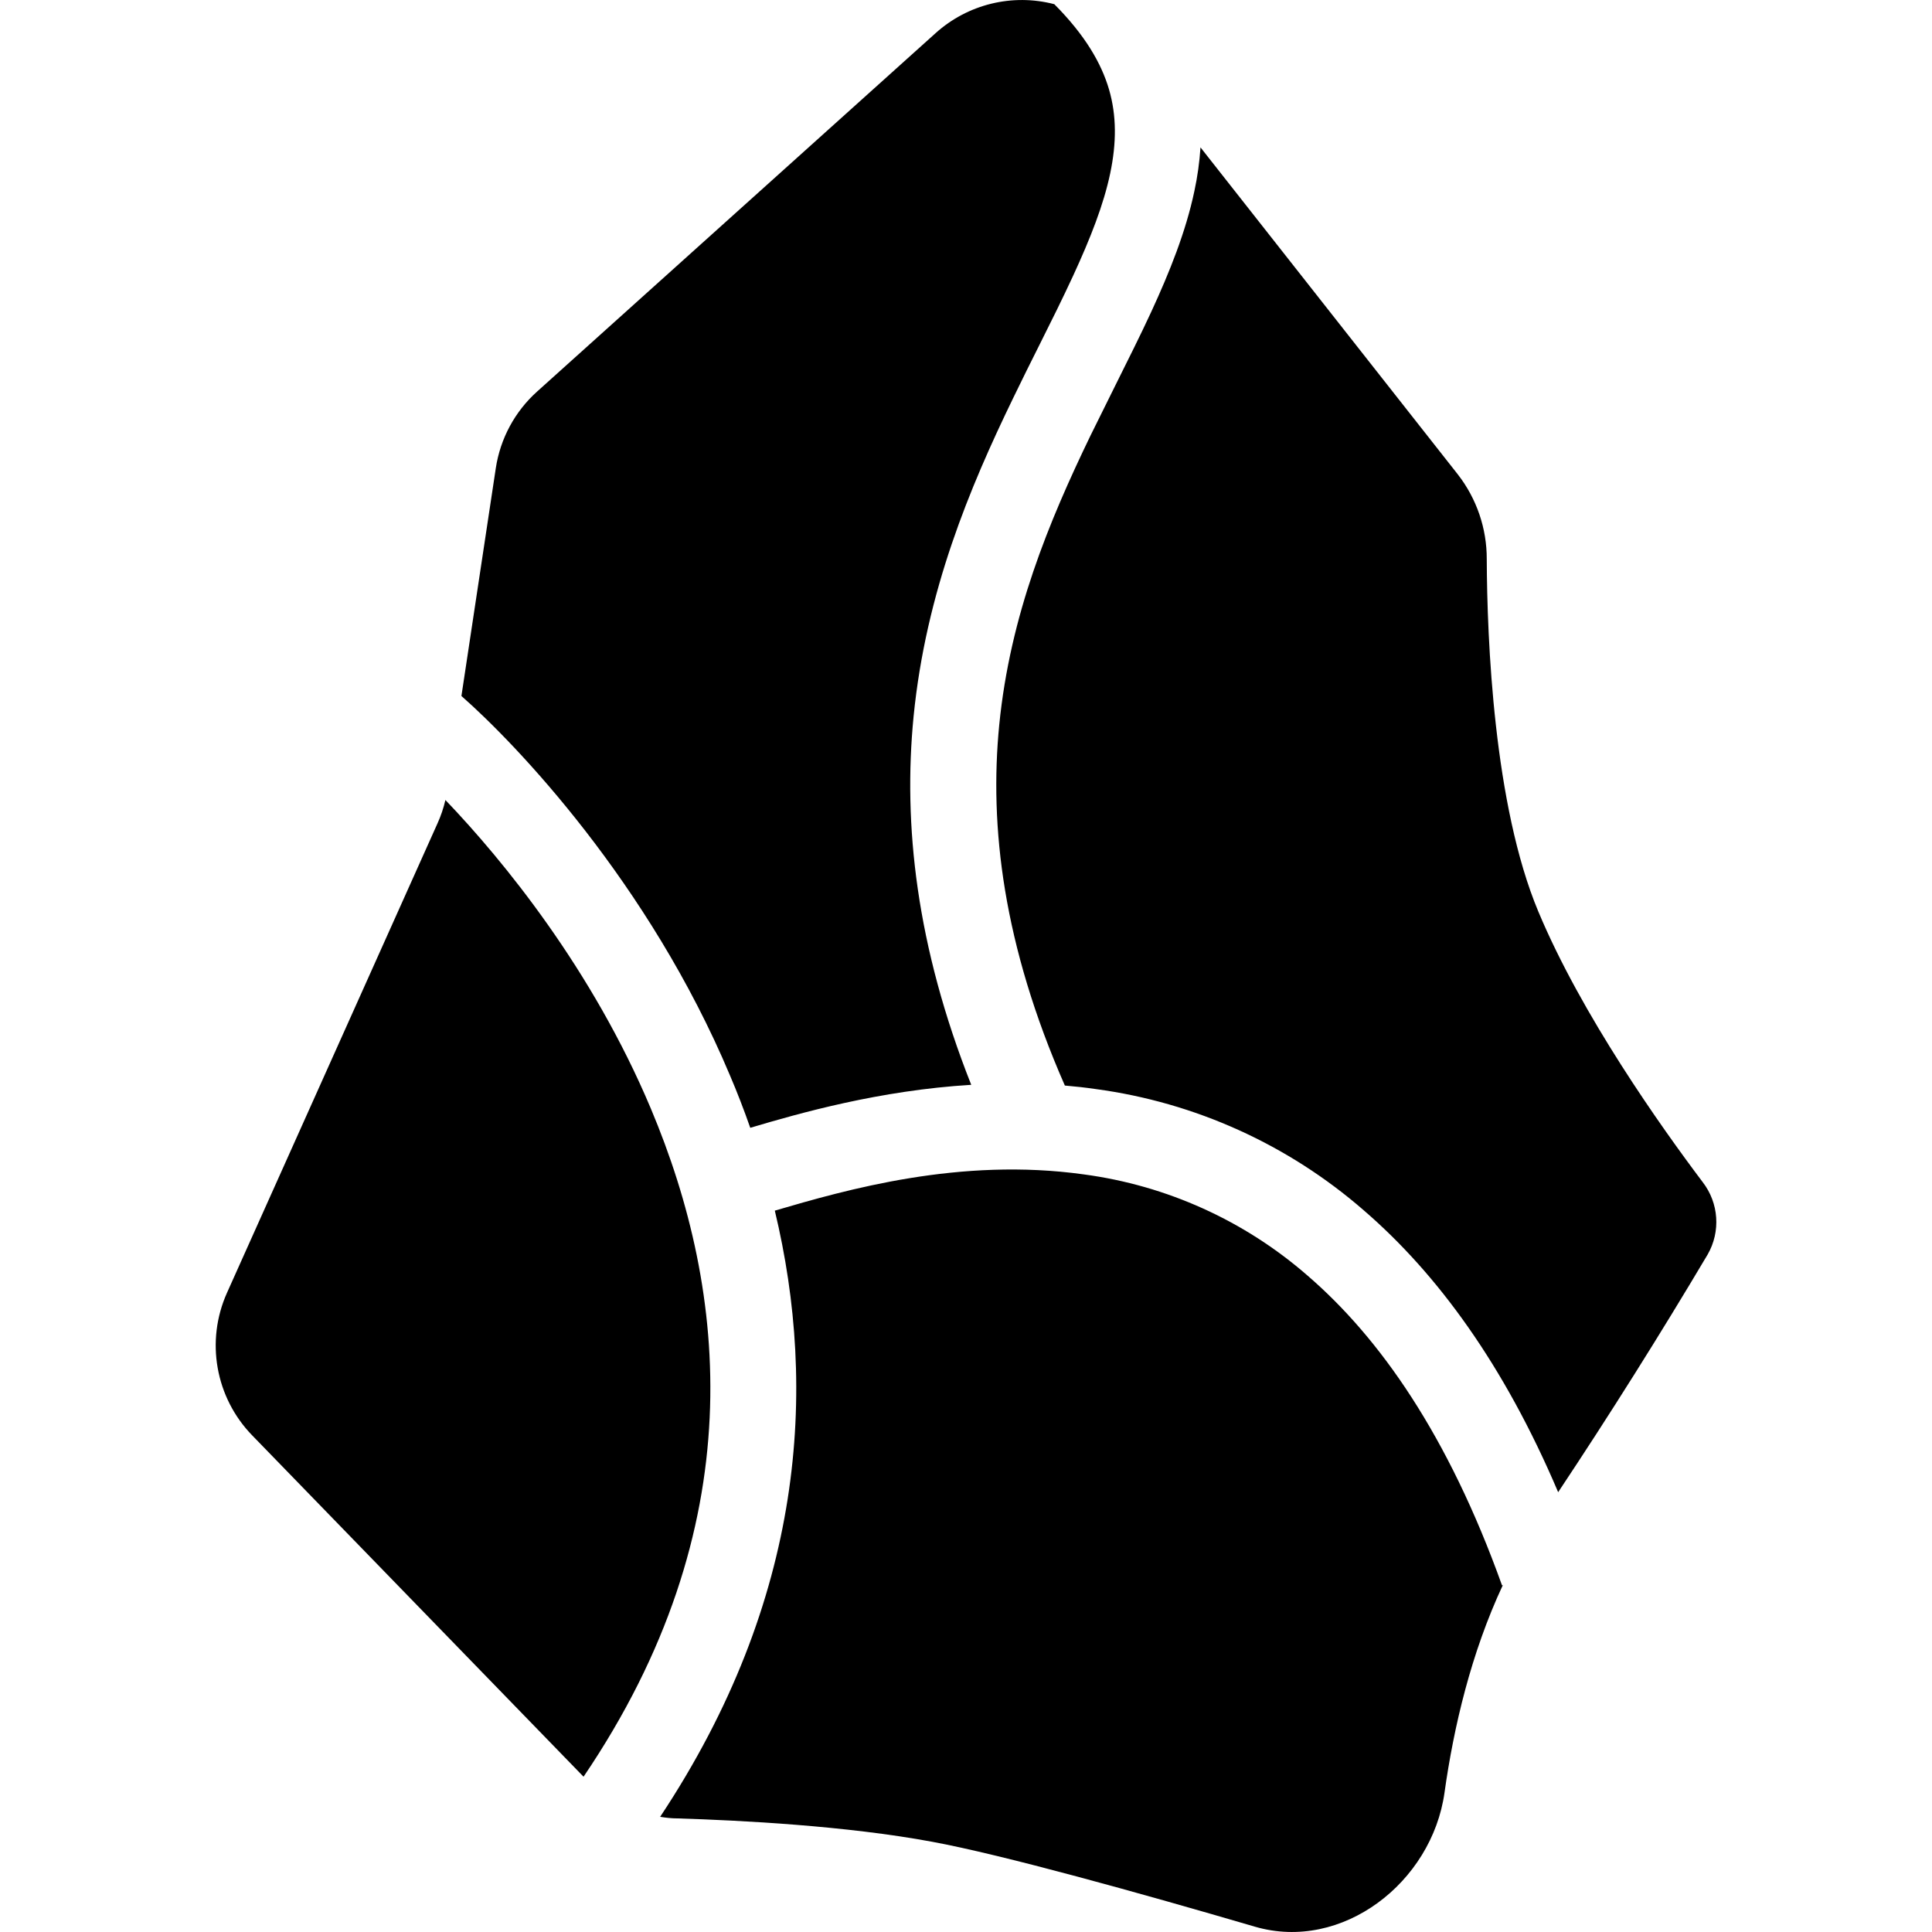
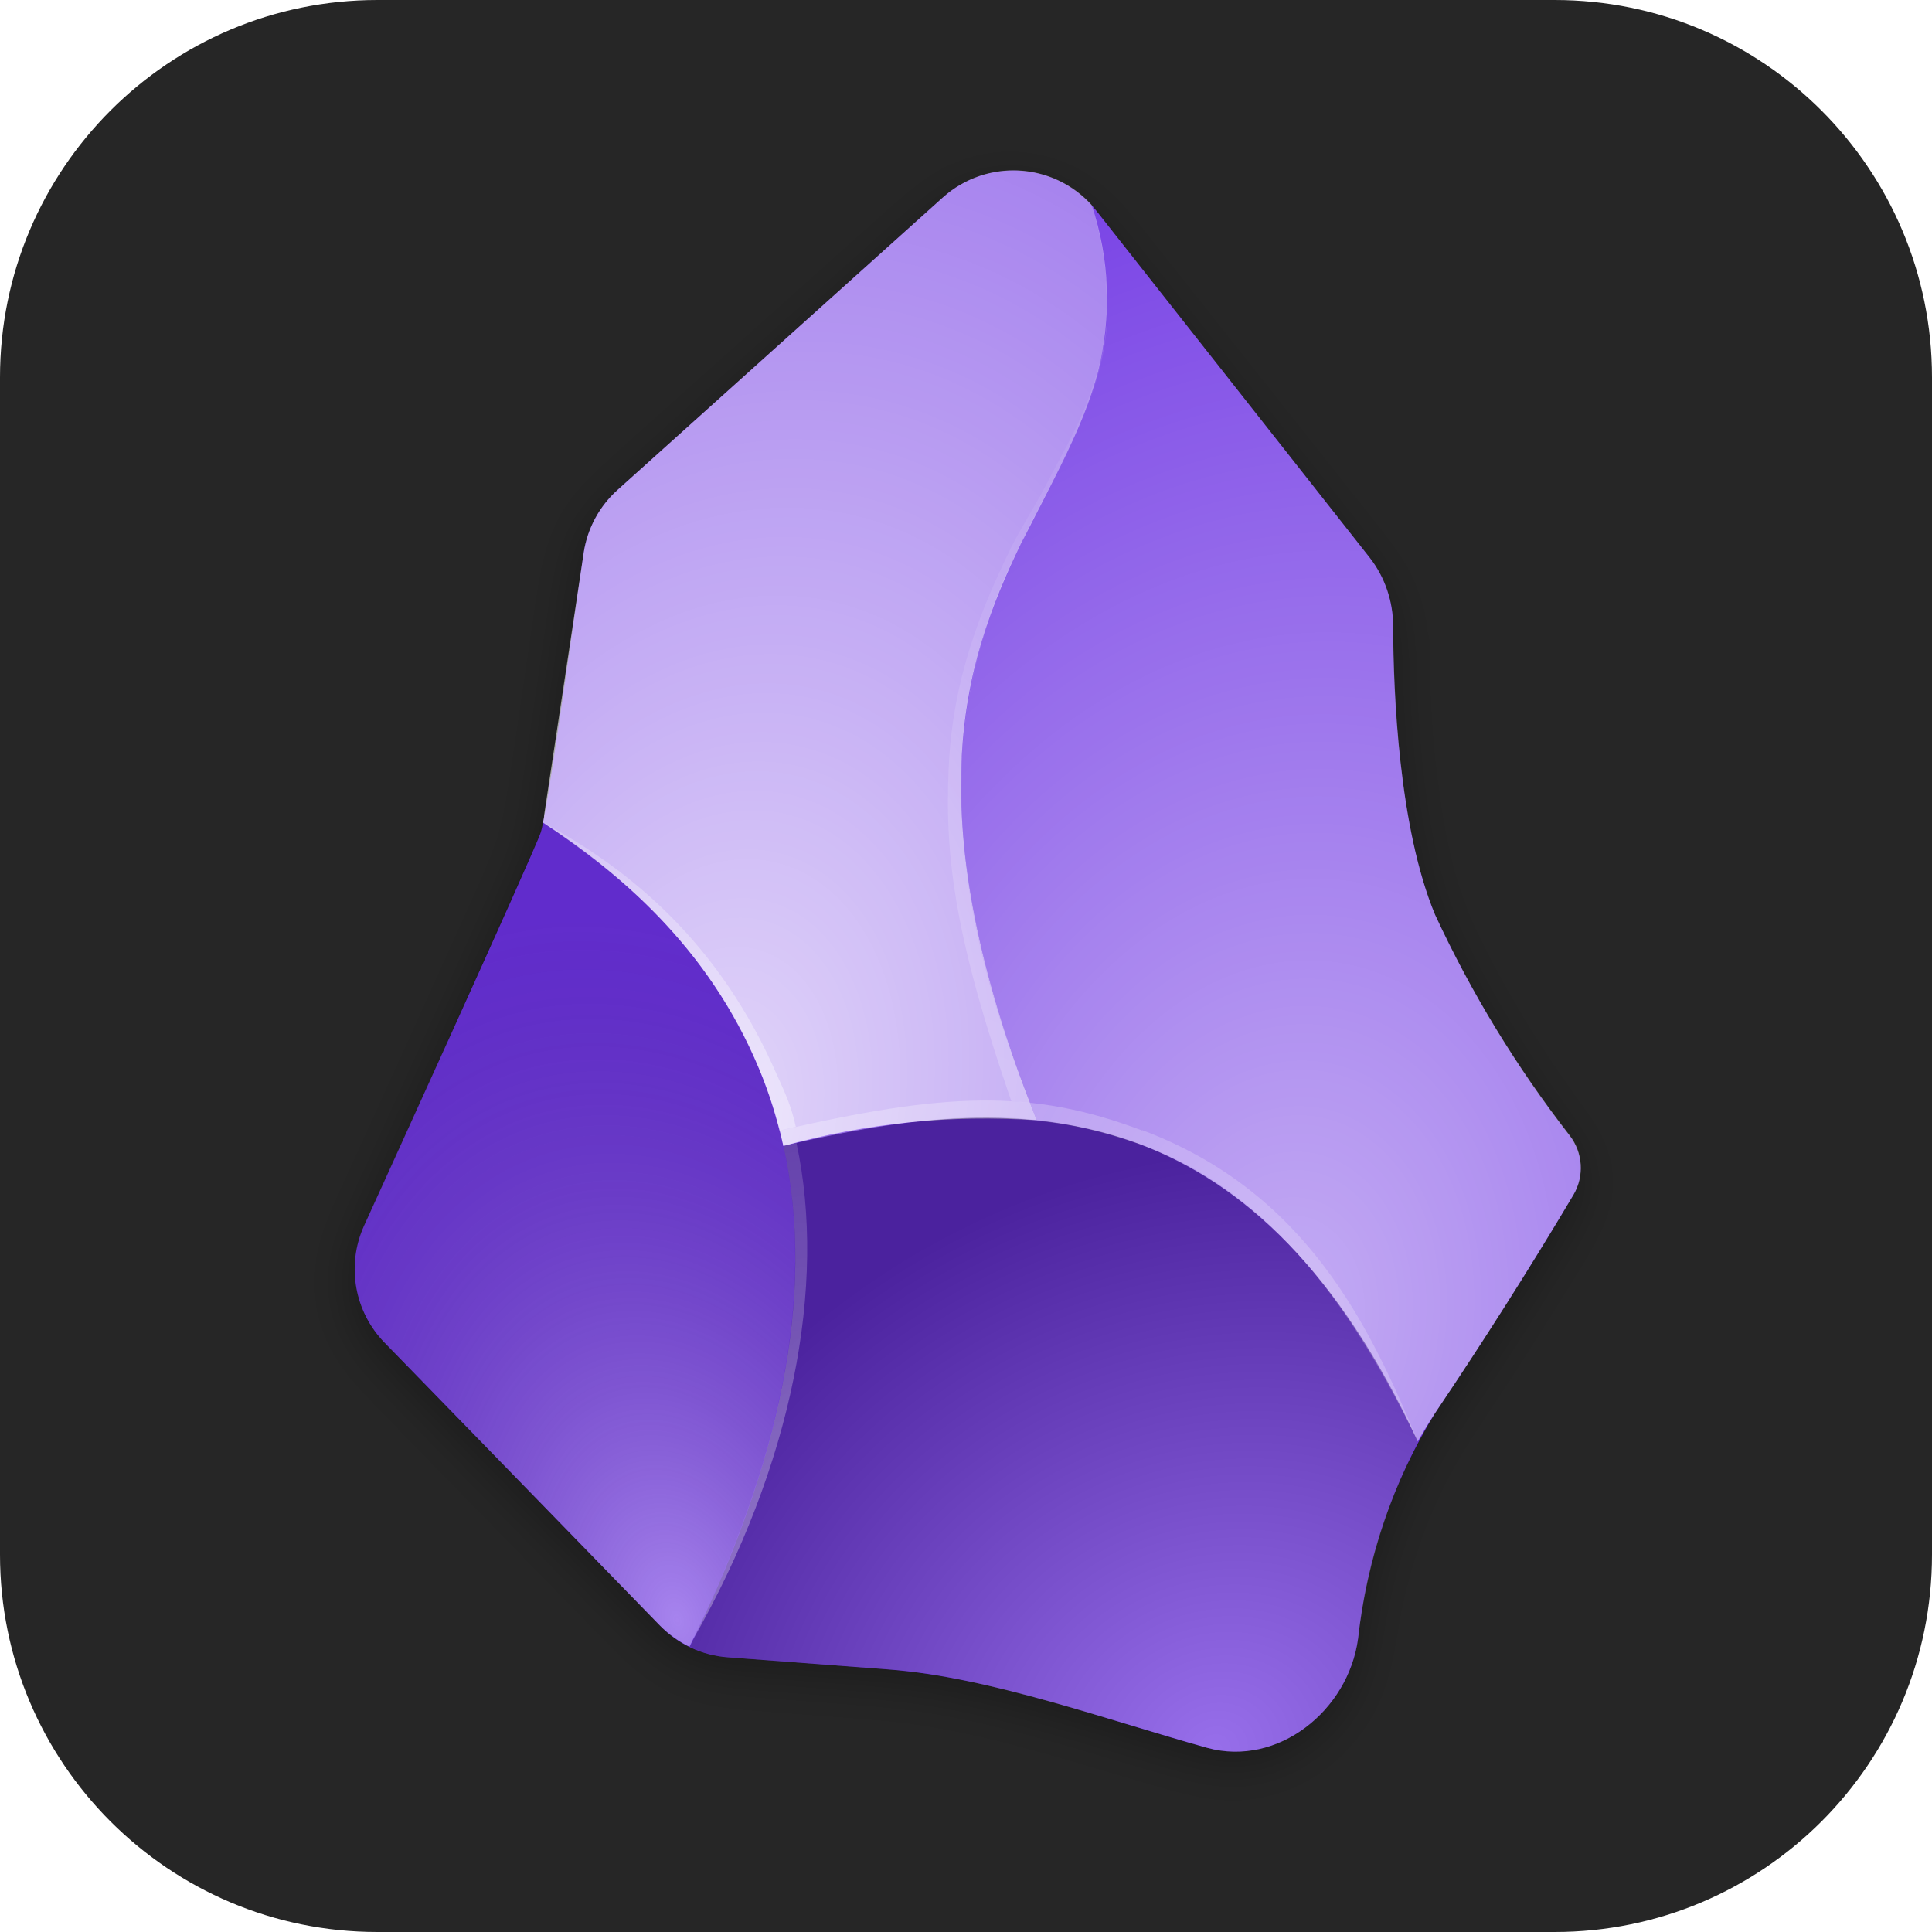
- <svg xmlns="http://www.w3.org/2000/svg" role="img" viewBox="0 0 24 24">
-   <path d="M19.355 18.538a68.967 68.959 0 0 0 1.858-2.954.81.81 0 0 0-.062-.9c-.516-.685-1.504-2.075-2.042-3.362-.553-1.321-.636-3.375-.64-4.377a1.707 1.707 0 0 0-.358-1.05l-3.198-4.064a3.744 3.744 0 0 1-.076.543c-.106.503-.307 1.004-.536 1.5-.134.29-.29.6-.446.914l-.31.626c-.516 1.068-.997 2.227-1.132 3.59-.124 1.26.046 2.73.815 4.481.128.011.257.025.386.044a6.363 6.363 0 0 1 3.326 1.505c.916.79 1.744 1.922 2.415 3.5zM8.199 22.569c.073.012.146.02.22.02.78.024 2.095.092 3.16.29.87.16 2.593.64 4.01 1.055 1.083.316 2.198-.548 2.355-1.664.114-.814.33-1.735.725-2.58l-.01.005c-.67-1.87-1.522-3.078-2.416-3.849a5.295 5.295 0 0 0-2.778-1.257c-1.54-.216-2.952.19-3.84.45.532 2.218.368 4.829-1.425 7.531zM5.533 9.938c-.023.1-.056.197-.098.29L2.82 16.059a1.602 1.602 0 0 0 .313 1.772l4.116 4.24c2.103-3.101 1.796-6.02.836-8.3-.728-1.73-1.832-3.081-2.55-3.831zM9.32 14.01c.615-.183 1.606-.465 2.745-.534-.683-1.725-.848-3.233-.716-4.577.154-1.552.7-2.847 1.235-3.95.113-.235.223-.454.328-.664.149-.297.288-.577.419-.86.217-.47.379-.885.46-1.27.08-.38.08-.72-.014-1.043-.095-.325-.297-.675-.68-1.06a1.6 1.6 0 0 0-1.475.36l-4.95 4.452a1.602 1.602 0 0 0-.513.952l-.427 2.83c.672.59 2.328 2.316 3.335 4.711.09.21.175.43.253.653z" />
+ <svg xmlns="http://www.w3.org/2000/svg" id="custom-logo" width="512" height="512" viewBox="0 0 512 512" fill="none" style="height:100%;width:100%;">
+   <defs>
+     <radialGradient id="b" cx="0" cy="0" r="1" gradientUnits="userSpaceOnUse" gradientTransform="matrix(-48 -185 123 -32 179 429.7)">
+       <stop stop-color="#fff" stop-opacity=".4" />
+       <stop offset="1" stop-opacity=".1" />
+     </radialGradient>
+     <radialGradient id="c" cx="0" cy="0" r="1" gradientUnits="userSpaceOnUse" gradientTransform="matrix(41 -310 229 30 341.6 351.3)">
+       <stop stop-color="#fff" stop-opacity=".6" />
+       <stop offset="1" stop-color="#fff" stop-opacity=".1" />
+     </radialGradient>
+     <radialGradient id="d" cx="0" cy="0" r="1" gradientUnits="userSpaceOnUse" gradientTransform="matrix(57 -261 178 39 190.5 296.3)">
+       <stop stop-color="#fff" stop-opacity=".8" />
+       <stop offset="1" stop-color="#fff" stop-opacity=".4" />
+     </radialGradient>
+     <radialGradient id="e" cx="0" cy="0" r="1" gradientUnits="userSpaceOnUse" gradientTransform="matrix(-79 -133 153 -90 321.4 464.2)">
+       <stop stop-color="#fff" stop-opacity=".3" />
+       <stop offset="1" stop-opacity=".3" />
+     </radialGradient>
+     <radialGradient id="f" cx="0" cy="0" r="1" gradientUnits="userSpaceOnUse" gradientTransform="matrix(-29 136 -92 -20 300.7 149.9)">
+       <stop stop-color="#fff" stop-opacity="0" />
+       <stop offset="1" stop-color="#fff" stop-opacity=".2" />
+     </radialGradient>
+     <radialGradient id="g" cx="0" cy="0" r="1" gradientUnits="userSpaceOnUse" gradientTransform="matrix(72 73 -155 153 137.8 225.2)">
+       <stop stop-color="#fff" stop-opacity=".2" />
+       <stop offset="1" stop-color="#fff" stop-opacity=".4" />
+     </radialGradient>
+     <radialGradient id="h" cx="0" cy="0" r="1" gradientUnits="userSpaceOnUse" gradientTransform="matrix(20 118 -251 43 215.1 273.7)">
+       <stop stop-color="#fff" stop-opacity=".1" />
+       <stop offset="1" stop-color="#fff" stop-opacity=".3" />
+     </radialGradient>
+     <radialGradient id="i" cx="0" cy="0" r="1" gradientUnits="userSpaceOnUse" gradientTransform="matrix(-162 -85 268 -510 374.4 371.7)">
+       <stop stop-color="#fff" stop-opacity=".2" />
+       <stop offset=".5" stop-color="#fff" stop-opacity=".2" />
+       <stop offset="1" stop-color="#fff" stop-opacity=".3" />
+     </radialGradient>
+     <filter id="a" x="80.1" y="37" width="351.1" height="443.2" filterUnits="userSpaceOnUse" color-interpolation-filters="sRGB">
+       <feFlood flood-opacity="0" result="BackgroundImageFix" />
+       <feBlend in="SourceGraphic" in2="BackgroundImageFix" result="shape" />
+       <feGaussianBlur stdDeviation="6.5" result="effect1_foregroundBlur_744_9191" />
+     </filter>
+   </defs>
+   <rect id="logo-bg" fill="#262626" width="512" height="512" rx="100" />
+   <g filter="url(#a)">
+     <path d="M359.2 437.5c-2.6 19-21.3 33.9-40 28.7-26.5-7.2-57.2-18.6-84.8-20.7l-42.4-3.2a28 28 0 0 1-18-8.3l-73-74.8a27.7 27.7 0 0 1-5.4-30.7s45-98.6 46.8-103.7c1.6-5.1 7.8-49.9 11.4-73.9a28 28 0 0 1 9-16.5L249 57.2a28 28 0 0 1 40.6 3.4l72.6 91.6a29.5 29.5 0 0 1 6.2 18.3c0 17.3 1.5 53 11.2 76a301.3 301.3 0 0 0 35.6 58.2 14 14 0 0 1 1 15.6c-6.3 10.7-18.9 31.3-36.6 57.6a142.2 142.2 0 0 0-20.5 59.6Z" fill="#000" fill-opacity=".3" />
+   </g>
+   <path id="arrow" d="M359.9 434.3c-2.6 19.1-21.3 34-40 28.9-26.4-7.3-57-18.7-84.7-20.8l-42.3-3.2a27.9 27.9 0 0 1-18-8.4l-73-75a27.9 27.9 0 0 1-5.4-31s45.1-99 46.8-104.2c1.7-5.1 7.8-50 11.4-74.2a28 28 0 0 1 9-16.6l86.2-77.5a28 28 0 0 1 40.6 3.5l72.5 92a29.7 29.7 0 0 1 6.2 18.3c0 17.4 1.5 53.2 11.1 76.3a303 303 0 0 0 35.6 58.5 14 14 0 0 1 1.1 15.7c-6.4 10.8-18.9 31.4-36.7 57.9a143.3 143.3 0 0 0-20.4 59.8Z" fill="#6C31E3" />
+   <path d="M182.7 436.4c33.9-68.7 33-118 18.5-153-13.2-32.4-37.9-52.8-57.3-65.5-.4 1.9-1 3.7-1.8 5.4L96.5 324.8a27.9 27.9 0 0 0 5.5 31l72.9 75c2.3 2.3 5 4.2 7.8 5.6Z" fill="url(#b)" />
+   <path d="M274.9 297c9.1.9 18 2.9 26.8 6.1 27.8 10.4 53.1 33.8 74 78.9 1.5-2.6 3-5.1 4.6-7.5a1222 1222 0 0 0 36.7-57.9 14 14 0 0 0-1-15.7 303 303 0 0 1-35.7-58.5c-9.6-23-11-58.9-11.1-76.3 0-6.6-2.1-13.1-6.2-18.3l-72.5-92-1.2-1.5c5.3 17.5 5 31.5 1.7 44.2-3 11.8-8.6 22.5-14.5 33.8-2 3.8-4 7.7-5.9 11.7a140 140 0 0 0-15.8 58c-1 24.2 3.9 54.5 20 95Z" fill="url(#c)" />
+   <path d="M274.8 297c-16.1-40.5-21-70.8-20-95 1-24 8-42 15.8-58l6-11.7c5.8-11.3 11.3-22 14.4-33.8a78.5 78.5 0 0 0-1.7-44.2 28 28 0 0 0-39.4-2l-86.2 77.5a28 28 0 0 0-9 16.6L144.2 216c0 .7-.2 1.3-.3 2 19.4 12.6 44 33 57.3 65.3 2.6 6.4 4.8 13.1 6.4 20.4a200 200 0 0 1 67.2-6.8Z" fill="url(#d)" />
+   <path d="M320 463.2c18.6 5.1 37.3-9.8 39.9-29a153 153 0 0 1 15.9-52.2c-21-45.1-46.3-68.5-74-78.9-29.5-11-61.6-7.3-94.2.6 7.3 33.1 3 76.4-24.8 132.7 3.1 1.6 6.6 2.5 10.1 2.8l43.9 3.3c23.8 1.7 59.3 14 83.2 20.7Z" fill="url(#e)" />
+   <path fill-rule="evenodd" clip-rule="evenodd" d="M255 200.5c-1.1 24 1.9 51.4 18 91.8l-5-.5c-14.5-42.1-17.7-63.7-16.6-88 1-24.3 8.9-43 16.7-59 2-4 6.6-11.5 8.6-15.3 5.8-11.3 9.7-17.2 13-27.5 4.8-14.4 3.8-21.2 3.2-28 3.7 24.5-10.4 45.8-21 67.5a145 145 0 0 0-17 59Z" fill="url(#f)" />
+   <path fill-rule="evenodd" clip-rule="evenodd" d="M206 285.1c2 4.4 3.7 8 4.9 13.5l-4.3 1c-1.7-6.4-3-11-5.5-16.5-14.6-34.3-38-52-57-65 23 12.4 46.7 31.9 61.9 67Z" fill="url(#g)" />
+   <path fill-rule="evenodd" clip-rule="evenodd" d="M211.1 303c8 37.5-1 85.2-27.5 131.6 22.2-46 33-90.1 24-131l3.5-.7Z" fill="url(#h)" />
+   <path fill-rule="evenodd" clip-rule="evenodd" d="M302.7 299.5c43.5 16.3 60.3 52 72.8 81.9-15.5-31.2-37-65.7-74.4-78.5-28.4-9.8-52.4-8.6-93.5.7l-.9-4c43.6-10 66.4-11.2 96 0Z" fill="url(#i)" />
</svg>
